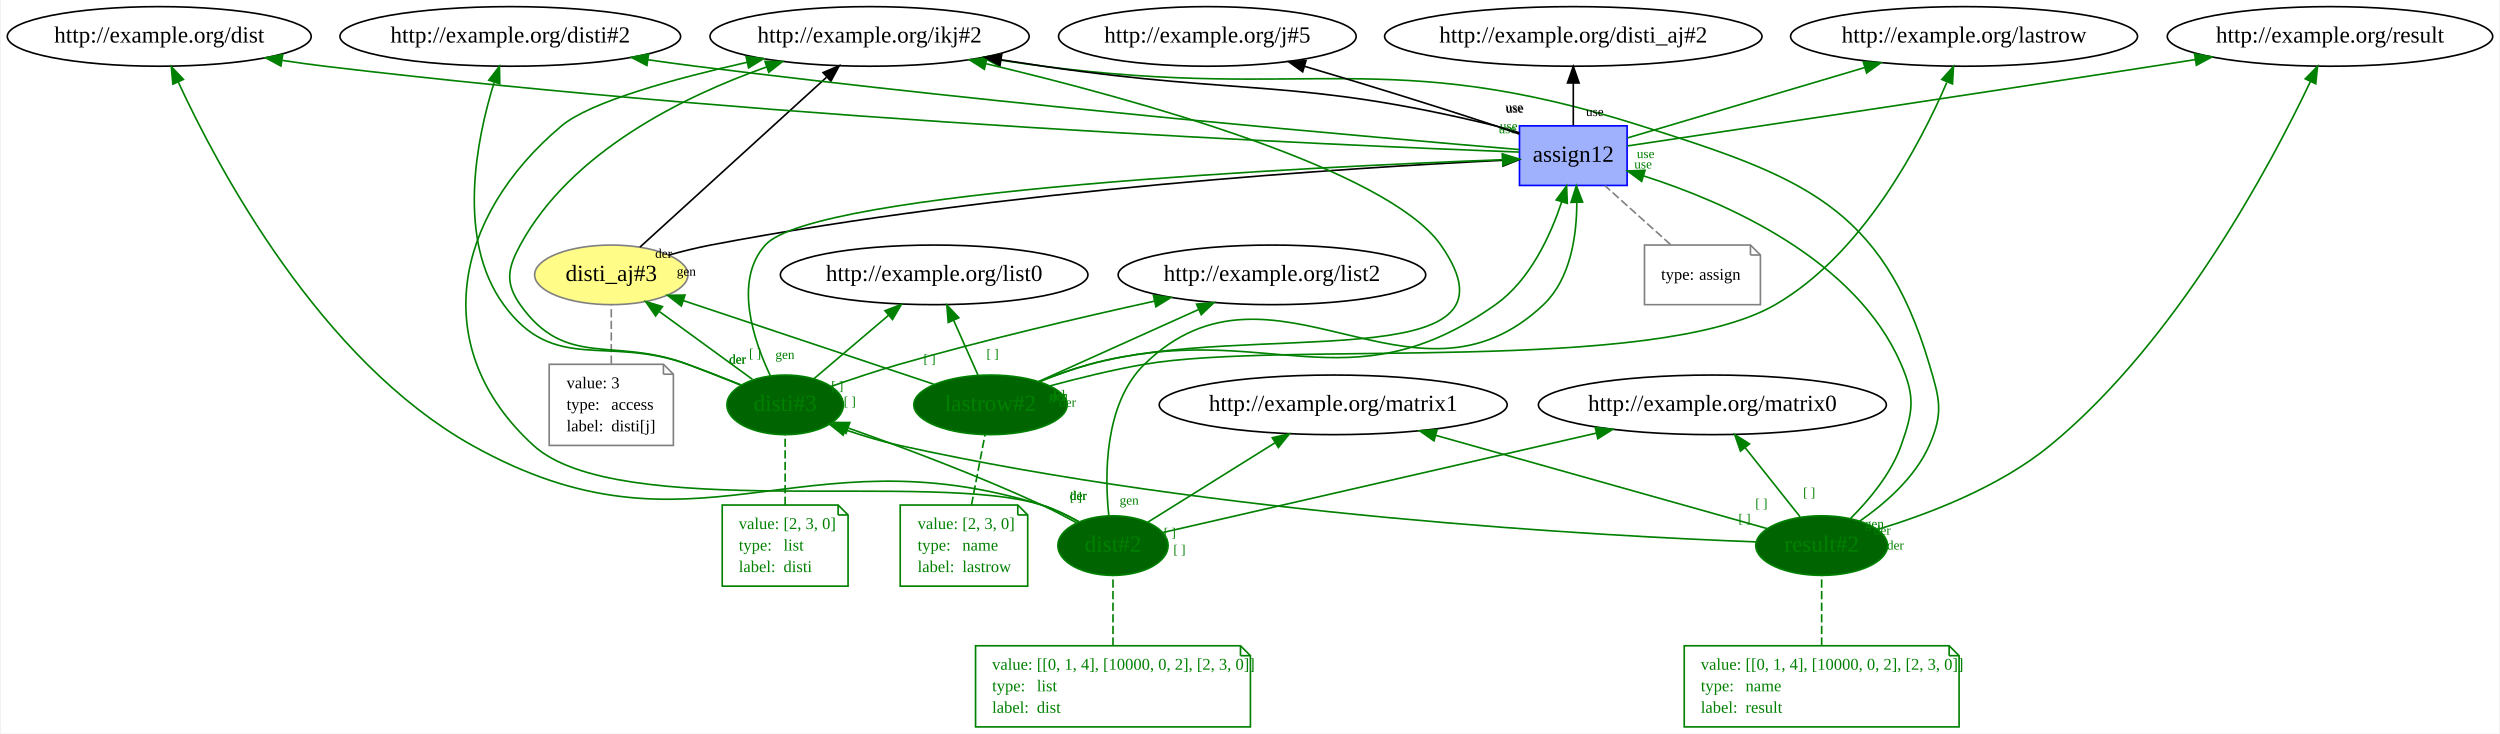
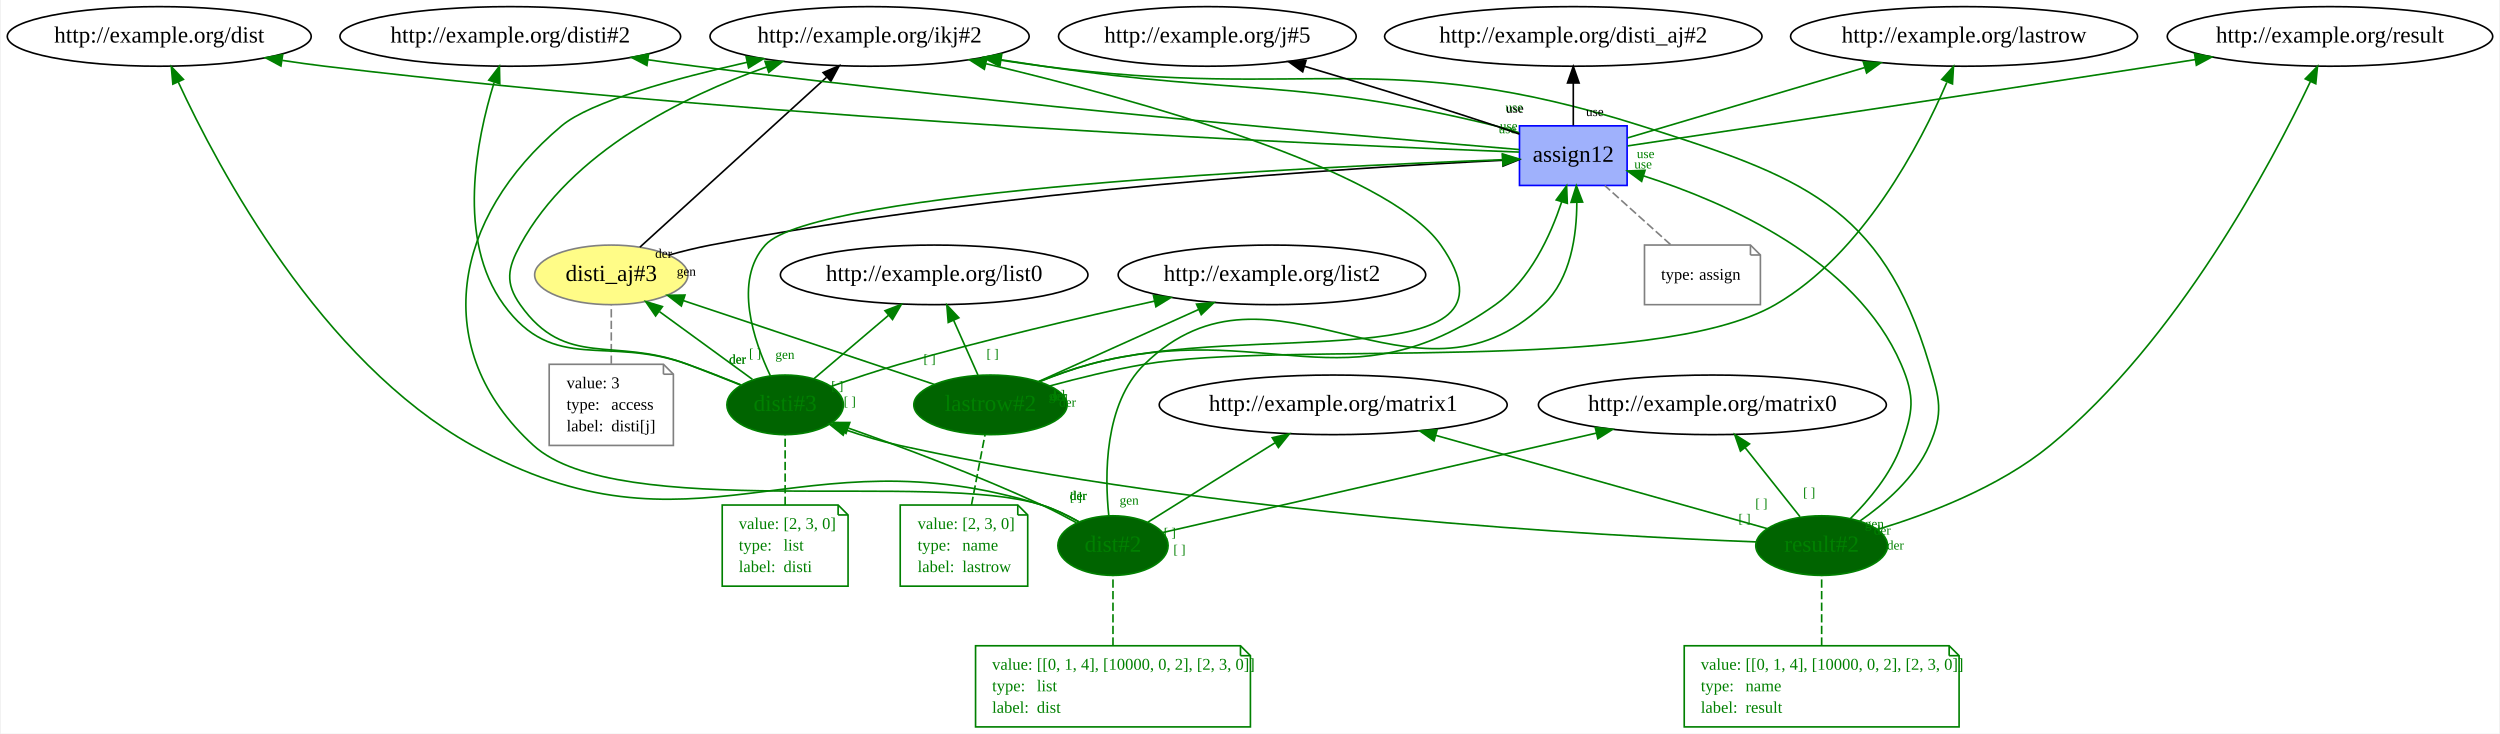
<svg xmlns="http://www.w3.org/2000/svg" xmlns:xlink="http://www.w3.org/1999/xlink" width="1152pt" height="338pt" viewBox="0.00 0.00 1152.00 338.24">
  <g id="graph0" class="graph" transform="scale(0.763529 0.763529) rotate(0) translate(4 439)">
    <polygon fill="white" stroke="none" points="-4,4 -4,-439 1504.78,-439 1504.78,4 -4,4" />
    <g id="node1" class="node">
      <g id="a_node1">
        <a xlink:href="http://example.org/disti_aj#3" xlink:title="disti_aj#3">
          <ellipse fill="#fffc87" stroke="#808080" cx="364.642" cy="-273" rx="46.292" ry="18" />
          <text text-anchor="middle" x="364.642" y="-269.3" font-family="Times New Roman,serif" font-size="14.00">disti_aj#3</text>
        </a>
      </g>
    </g>
    <g id="node15" class="node">
      <g id="a_node15">
        <a xlink:href="http://example.org/assign12" xlink:title="assign12">
          <polygon fill="#9fb1fc" stroke="#0000ff" points="978.142,-363 913.142,-363 913.142,-327 978.142,-327 978.142,-363" />
          <text text-anchor="middle" x="945.642" y="-341.3" font-family="Times New Roman,serif" font-size="14.00">assign12</text>
        </a>
      </g>
    </g>
-     <g id="edge21" class="edge">
+     <g id="edge36" class="edge">
      <path fill="none" stroke="black" d="M399.295,-284.929C407.537,-287.218 416.347,-289.416 424.642,-291 600.312,-324.555 813.633,-337.836 903.019,-342.188" />
      <polygon fill="black" stroke="black" points="902.888,-345.686 913.043,-342.663 903.22,-338.693 902.888,-345.686" />
      <text text-anchor="middle" x="409.968" y="-272.489" font-family="Times New Roman,serif" font-size="8.00">gen</text>
    </g>
    <g id="node17" class="node">
      <ellipse fill="none" stroke="black" cx="520.642" cy="-417" rx="96.383" ry="18" />
      <text text-anchor="middle" x="520.642" y="-413.3" font-family="Times New Roman,serif" font-size="14.00">http://example.org/ikj#2</text>
    </g>
-     <g id="edge20" class="edge">
+     <g id="edge19" class="edge">
      <path fill="none" stroke="black" d="M381.933,-289.739C409.284,-314.636 462.699,-363.257 494.672,-392.361" />
      <polygon fill="black" stroke="black" points="492.558,-395.17 502.31,-399.313 497.27,-389.993 492.558,-395.17" />
      <text text-anchor="middle" x="396.223" y="-283.281" font-family="Times New Roman,serif" font-size="8.00">der</text>
    </g>
    <g id="node2" class="node">
      <polygon fill="none" stroke="gray" points="396.142,-219 327.142,-219 327.142,-170 402.142,-170 402.142,-213 396.142,-219" />
      <polyline fill="none" stroke="gray" points="396.142,-219 396.142,-213 " />
      <polyline fill="none" stroke="gray" points="402.142,-213 396.142,-213 " />
      <text text-anchor="start" x="337.642" y="-204.5" font-family="Times New Roman,serif" font-size="10.00">value:</text>
      <text text-anchor="start" x="364.642" y="-204.5" font-family="Times New Roman,serif" font-size="10.00">3</text>
      <text text-anchor="start" x="337.642" y="-191.5" font-family="Times New Roman,serif" font-size="10.00">type:</text>
      <text text-anchor="start" x="364.642" y="-191.5" font-family="Times New Roman,serif" font-size="10.00">access</text>
      <text text-anchor="start" x="337.642" y="-178.5" font-family="Times New Roman,serif" font-size="10.00">label:</text>
      <text text-anchor="start" x="364.642" y="-178.5" font-family="Times New Roman,serif" font-size="10.00">disti[j]</text>
    </g>
    <g id="edge1" class="edge">
      <path fill="none" stroke="gray" stroke-dasharray="5,2" d="M364.642,-219.286C364.642,-230.69 364.642,-244.105 364.642,-254.548" />
    </g>
    <g id="node3" class="node">
      <g id="a_node3">
        <a xlink:href="http://example.org/disti#3" xlink:title="disti#3">
          <ellipse fill="darkgreen" stroke="green" cx="469.642" cy="-194.5" rx="35.194" ry="18" />
          <text text-anchor="middle" x="469.642" y="-190.8" font-family="Times New Roman,serif" font-size="14.00" fill="green">disti#3</text>
        </a>
      </g>
    </g>
    <g id="edge5" class="edge">
      <path fill="none" stroke="green" d="M449.892,-209.889C434.066,-221.42 411.629,-237.767 393.745,-250.796" />
      <polygon fill="green" stroke="green" points="391.402,-248.173 385.381,-256.89 395.524,-253.831 391.402,-248.173" />
      <text text-anchor="middle" x="451.48" y="-222.905" font-family="Times New Roman,serif" font-size="8.00" fill="green">[ ]</text>
    </g>
    <g id="node5" class="node">
      <ellipse fill="none" stroke="black" cx="559.642" cy="-273" rx="92.883" ry="18" />
      <text text-anchor="middle" x="559.642" y="-269.3" font-family="Times New Roman,serif" font-size="14.00">http://example.org/list0</text>
    </g>
    <g id="edge3" class="edge">
      <path fill="none" stroke="green" d="M486.995,-210.25C499.752,-221.094 517.349,-236.051 532.029,-248.529" />
      <polygon fill="green" stroke="green" points="529.949,-251.355 539.835,-255.164 534.483,-246.021 529.949,-251.355" />
      <text text-anchor="middle" x="501.123" y="-203.309" font-family="Times New Roman,serif" font-size="8.00" fill="green">[ ]</text>
    </g>
    <g id="node6" class="node">
      <ellipse fill="none" stroke="black" cx="763.642" cy="-273" rx="92.883" ry="18" />
      <text text-anchor="middle" x="763.642" y="-269.3" font-family="Times New Roman,serif" font-size="14.00">http://example.org/list2</text>
    </g>
    <g id="edge4" class="edge">
      <path fill="none" stroke="green" d="M497.313,-205.609C509.843,-210.009 524.898,-215.051 538.642,-219 589.741,-233.683 648.209,-247.362 692.735,-257.145" />
      <polygon fill="green" stroke="green" points="692.072,-260.583 702.588,-259.297 693.565,-253.744 692.072,-260.583" />
      <text text-anchor="middle" x="508.676" y="-193.917" font-family="Times New Roman,serif" font-size="8.00" fill="green">[ ]</text>
    </g>
-     <g id="edge25" class="edge">
+     <g id="edge37" class="edge">
      <path fill="none" stroke="green" d="M460.76,-211.957C450.746,-233.017 438.224,-269.359 457.642,-291 487.169,-323.908 789.501,-338.291 902.946,-342.558" />
      <polygon fill="green" stroke="green" points="902.883,-346.058 913.005,-342.929 903.14,-339.063 902.883,-346.058" />
      <text text-anchor="middle" x="469.515" y="-222.237" font-family="Times New Roman,serif" font-size="8.00" fill="green">gen</text>
    </g>
-     <g id="edge24" class="edge">
+     <g id="edge21" class="edge">
      <path fill="none" stroke="green" d="M442.995,-206.353C432.894,-210.405 421.267,-214.992 410.642,-219 366.054,-235.82 337.106,-216.055 309.642,-255 300.421,-268.076 302.004,-276.941 309.642,-291 340.29,-347.411 408.034,-380.735 458.543,-398.598" />
      <polygon fill="green" stroke="green" points="457.485,-401.935 468.079,-401.861 459.751,-395.312 457.485,-401.935" />
      <text text-anchor="middle" x="440.86" y="-219.301" font-family="Times New Roman,serif" font-size="8.00" fill="green">der</text>
    </g>
    <g id="node18" class="node">
      <ellipse fill="none" stroke="black" cx="303.642" cy="-417" rx="102.882" ry="18" />
      <text text-anchor="middle" x="303.642" y="-413.3" font-family="Times New Roman,serif" font-size="14.00">http://example.org/disti#2</text>
    </g>
-     <g id="edge23" class="edge">
+     <g id="edge20" class="edge">
      <path fill="none" stroke="green" d="M443.056,-206.518C432.961,-210.588 421.324,-215.145 410.642,-219 361.858,-236.605 330.138,-213.05 299.642,-255 271.035,-294.351 283.164,-354.587 293.868,-389.139" />
      <polygon fill="green" stroke="green" points="290.656,-390.574 297.098,-398.985 297.307,-388.393 290.656,-390.574" />
      <text text-anchor="middle" x="440.94" y="-219.468" font-family="Times New Roman,serif" font-size="8.00" fill="green">der</text>
    </g>
    <g id="node4" class="node">
      <polygon fill="none" stroke="green" points="501.642,-134 431.642,-134 431.642,-85 507.642,-85 507.642,-128 501.642,-134" />
      <polyline fill="none" stroke="green" points="501.642,-134 501.642,-128 " />
      <polyline fill="none" stroke="green" points="507.642,-128 501.642,-128 " />
      <text text-anchor="start" x="441.642" y="-119.5" font-family="Times New Roman,serif" font-size="10.00" fill="green">value:</text>
      <text text-anchor="start" x="468.642" y="-119.5" font-family="Times New Roman,serif" font-size="10.00" fill="green">[2, 3, 0]</text>
      <text text-anchor="start" x="441.642" y="-106.5" font-family="Times New Roman,serif" font-size="10.00" fill="green">type:</text>
      <text text-anchor="start" x="468.642" y="-106.5" font-family="Times New Roman,serif" font-size="10.00" fill="green">list</text>
      <text text-anchor="start" x="441.642" y="-93.5" font-family="Times New Roman,serif" font-size="10.00" fill="green">label:</text>
      <text text-anchor="start" x="468.642" y="-93.5" font-family="Times New Roman,serif" font-size="10.00" fill="green">disti</text>
    </g>
    <g id="edge2" class="edge">
      <path fill="none" stroke="green" stroke-dasharray="5,2" d="M469.642,-134.062C469.642,-147.578 469.642,-164.236 469.642,-176.475" />
    </g>
    <g id="node7" class="node">
      <g id="a_node7">
        <a xlink:href="http://example.org/lastrow#2" xlink:title="lastrow#2">
          <ellipse fill="darkgreen" stroke="green" cx="593.642" cy="-194.5" rx="46.292" ry="18" />
          <text text-anchor="middle" x="593.642" y="-190.8" font-family="Times New Roman,serif" font-size="14.00" fill="green">lastrow#2</text>
        </a>
      </g>
    </g>
    <g id="edge9" class="edge">
      <path fill="none" stroke="green" d="M559.852,-206.788C519.6,-220.234 452.272,-242.726 408.159,-257.463" />
      <polygon fill="green" stroke="green" points="406.946,-254.178 398.57,-260.666 409.164,-260.817 406.946,-254.178" />
      <text text-anchor="middle" x="556.855" y="-219.585" font-family="Times New Roman,serif" font-size="8.00" fill="green">[ ]</text>
    </g>
    <g id="edge7" class="edge">
      <path fill="none" stroke="green" d="M586.096,-212.478C581.769,-222.215 576.243,-234.649 571.361,-245.631" />
      <polygon fill="green" stroke="green" points="568.147,-244.245 567.284,-254.805 574.544,-247.088 568.147,-244.245" />
      <text text-anchor="middle" x="594.921" y="-222.707" font-family="Times New Roman,serif" font-size="8.00" fill="green">[ ]</text>
    </g>
    <g id="edge8" class="edge">
      <path fill="none" stroke="green" d="M622.866,-208.651C649.45,-220.614 689.066,-238.441 719.506,-252.139" />
      <polygon fill="green" stroke="green" points="718.079,-255.335 728.634,-256.247 720.951,-248.951 718.079,-255.335" />
      <text text-anchor="middle" x="635.036" y="-197.982" font-family="Times New Roman,serif" font-size="8.00" fill="green">[ ]</text>
    </g>
-     <g id="edge29" class="edge">
+     <g id="edge39" class="edge">
      <path fill="none" stroke="green" d="M622.798,-208.456C632.459,-212.332 643.37,-216.272 653.642,-219 760.012,-247.251 808.776,-191.464 898.642,-255 919.514,-269.756 931.879,-296.709 938.644,-317.102" />
      <polygon fill="green" stroke="green" points="935.334,-318.247 941.607,-326.785 942.028,-316.199 935.334,-318.247" />
      <text text-anchor="middle" x="634.559" y="-197.245" font-family="Times New Roman,serif" font-size="8.00" fill="green">gen</text>
    </g>
-     <g id="edge28" class="edge">
+     <g id="edge23" class="edge">
      <path fill="none" stroke="green" d="M623.141,-208.443C632.728,-212.272 643.509,-216.187 653.642,-219 749.525,-245.614 922.777,-209.53 865.642,-291 833.426,-336.938 682.206,-378.839 591.001,-400.51" />
      <polygon fill="green" stroke="green" points="589.939,-397.164 581.006,-402.861 591.542,-403.978 589.939,-397.164" />
      <text text-anchor="middle" x="634.891" y="-197.218" font-family="Times New Roman,serif" font-size="8.00" fill="green">der</text>
    </g>
    <g id="node19" class="node">
      <ellipse fill="none" stroke="black" cx="1181.64" cy="-417" rx="104.782" ry="18" />
      <text text-anchor="middle" x="1181.64" y="-413.3" font-family="Times New Roman,serif" font-size="14.00">http://example.org/lastrow</text>
    </g>
-     <g id="edge27" class="edge">
+     <g id="edge22" class="edge">
      <path fill="none" stroke="green" d="M629.582,-205.951C646.726,-210.582 667.605,-215.715 686.642,-219 770.447,-233.46 994.028,-212.416 1067.64,-255 1120.62,-285.646 1155.18,-351.957 1171.23,-389.209" />
      <polygon fill="green" stroke="green" points="1168.18,-391.007 1175.26,-398.892 1174.65,-388.315 1168.18,-391.007" />
      <text text-anchor="middle" x="640.18" y="-193.436" font-family="Times New Roman,serif" font-size="8.00" fill="green">der</text>
    </g>
    <g id="node8" class="node">
      <polygon fill="none" stroke="green" points="610.142,-134 539.142,-134 539.142,-85 616.142,-85 616.142,-128 610.142,-134" />
      <polyline fill="none" stroke="green" points="610.142,-134 610.142,-128 " />
      <polyline fill="none" stroke="green" points="616.142,-128 610.142,-128 " />
      <text text-anchor="start" x="549.642" y="-119.5" font-family="Times New Roman,serif" font-size="10.00" fill="green">value:</text>
      <text text-anchor="start" x="576.642" y="-119.5" font-family="Times New Roman,serif" font-size="10.00" fill="green">[2, 3, 0]</text>
      <text text-anchor="start" x="549.642" y="-106.5" font-family="Times New Roman,serif" font-size="10.00" fill="green">type:</text>
      <text text-anchor="start" x="576.642" y="-106.5" font-family="Times New Roman,serif" font-size="10.00" fill="green">name</text>
      <text text-anchor="start" x="549.642" y="-93.5" font-family="Times New Roman,serif" font-size="10.00" fill="green">label:</text>
      <text text-anchor="start" x="576.642" y="-93.5" font-family="Times New Roman,serif" font-size="10.00" fill="green">lastrow</text>
    </g>
    <g id="edge6" class="edge">
      <path fill="none" stroke="green" stroke-dasharray="5,2" d="M582.184,-134.062C584.789,-147.578 588.001,-164.236 590.36,-176.475" />
    </g>
    <g id="node9" class="node">
      <g id="a_node9">
        <a xlink:href="http://example.org/dist#2" xlink:title="dist#2">
          <ellipse fill="darkgreen" stroke="green" cx="667.642" cy="-109.5" rx="33.295" ry="18" />
          <text text-anchor="middle" x="667.642" y="-105.8" font-family="Times New Roman,serif" font-size="14.00" fill="green">dist#2</text>
        </a>
      </g>
    </g>
    <g id="edge13" class="edge">
      <path fill="none" stroke="green" d="M645.614,-123.273C638.968,-126.926 631.591,-130.785 624.642,-134 585.693,-152.021 539.621,-169.206 507.885,-180.432" />
      <polygon fill="green" stroke="green" points="506.389,-177.247 498.112,-183.861 508.707,-183.852 506.389,-177.247" />
      <text text-anchor="middle" x="645.264" y="-136.369" font-family="Times New Roman,serif" font-size="8.00" fill="green">[ ]</text>
    </g>
    <g id="node11" class="node">
      <ellipse fill="none" stroke="black" cx="1029.64" cy="-194.5" rx="105.082" ry="18" />
      <text text-anchor="middle" x="1029.64" y="-190.8" font-family="Times New Roman,serif" font-size="14.00">http://example.org/matrix0</text>
    </g>
    <g id="edge11" class="edge">
      <path fill="none" stroke="green" d="M697.574,-117.363C754.593,-130.436 880.164,-159.227 959.507,-177.419" />
      <polygon fill="green" stroke="green" points="958.895,-180.87 969.424,-179.693 960.46,-174.047 958.895,-180.87" />
      <text text-anchor="middle" x="707.787" y="-104.477" font-family="Times New Roman,serif" font-size="8.00" fill="green">[ ]</text>
    </g>
    <g id="node12" class="node">
      <ellipse fill="none" stroke="black" cx="800.642" cy="-194.5" rx="105.082" ry="18" />
      <text text-anchor="middle" x="800.642" y="-190.8" font-family="Times New Roman,serif" font-size="14.00">http://example.org/matrix1</text>
    </g>
    <g id="edge12" class="edge">
      <path fill="none" stroke="green" d="M688.716,-123.652C709.331,-136.516 741.101,-156.343 765.534,-171.59" />
      <polygon fill="green" stroke="green" points="763.832,-174.654 774.169,-176.979 767.538,-168.716 763.832,-174.654" />
      <text text-anchor="middle" x="701.956" y="-114.702" font-family="Times New Roman,serif" font-size="8.00" fill="green">[ ]</text>
    </g>
-     <g id="edge33" class="edge">
+     <g id="edge38" class="edge">
      <path fill="none" stroke="green" d="M665.113,-127.556C662.61,-151.577 662.135,-195.1 686.642,-219 764.175,-294.613 849.125,-180.409 927.642,-255 944.111,-270.646 947.743,-296.878 947.771,-316.82" />
      <polygon fill="green" stroke="green" points="944.271,-316.772 947.491,-326.865 951.268,-316.967 944.271,-316.772" />
      <text text-anchor="middle" x="677.413" y="-134.242" font-family="Times New Roman,serif" font-size="8.00" fill="green">gen</text>
    </g>
-     <g id="edge32" class="edge">
+     <g id="edge25" class="edge">
      <path fill="none" stroke="green" d="M646.931,-123.905C640.083,-127.759 632.261,-131.572 624.642,-134 559.194,-154.853 368.394,-123.713 317.642,-170 254.019,-228.026 268.668,-307.661 334.642,-363 351.981,-377.544 402.635,-391.467 446.71,-401.39" />
      <polygon fill="green" stroke="green" points="446.06,-404.831 456.58,-403.572 447.571,-397.996 446.06,-404.831" />
      <text text-anchor="middle" x="646.665" y="-137.003" font-family="Times New Roman,serif" font-size="8.00" fill="green">der</text>
    </g>
    <g id="node20" class="node">
      <ellipse fill="none" stroke="black" cx="91.642" cy="-417" rx="91.784" ry="18" />
      <text text-anchor="middle" x="91.642" y="-413.3" font-family="Times New Roman,serif" font-size="14.00">http://example.org/dist</text>
    </g>
-     <g id="edge31" class="edge">
+     <g id="edge24" class="edge">
      <path fill="none" stroke="green" d="M646.949,-123.962C640.102,-127.819 632.276,-131.62 624.642,-134 477.885,-179.754 414.805,-94.958 280.642,-170 189.013,-221.251 127.34,-337.09 103.132,-389.436" />
      <polygon fill="green" stroke="green" points="99.859,-388.178 98.92,-398.731 106.235,-391.067 99.859,-388.178" />
      <text text-anchor="middle" x="646.686" y="-137.06" font-family="Times New Roman,serif" font-size="8.00" fill="green">der</text>
    </g>
    <g id="node10" class="node">
      <polygon fill="none" stroke="green" points="744.642,-49 584.642,-49 584.642,-0 750.642,-0 750.642,-43 744.642,-49" />
      <polyline fill="none" stroke="green" points="744.642,-49 744.642,-43 " />
      <polyline fill="none" stroke="green" points="750.642,-43 744.642,-43 " />
      <text text-anchor="start" x="594.642" y="-34.5" font-family="Times New Roman,serif" font-size="10.00" fill="green">value:</text>
      <text text-anchor="start" x="621.642" y="-34.5" font-family="Times New Roman,serif" font-size="10.00" fill="green">[[0, 1, 4], [10000, 0, 2], [2, 3, 0]]</text>
      <text text-anchor="start" x="594.642" y="-21.5" font-family="Times New Roman,serif" font-size="10.00" fill="green">type:</text>
      <text text-anchor="start" x="621.642" y="-21.5" font-family="Times New Roman,serif" font-size="10.00" fill="green">list</text>
      <text text-anchor="start" x="594.642" y="-8.5" font-family="Times New Roman,serif" font-size="10.00" fill="green">label:</text>
      <text text-anchor="start" x="621.642" y="-8.5" font-family="Times New Roman,serif" font-size="10.00" fill="green">dist</text>
    </g>
    <g id="edge10" class="edge">
      <path fill="none" stroke="green" stroke-dasharray="5,2" d="M667.642,-49.062C667.642,-62.578 667.642,-79.236 667.642,-91.475" />
    </g>
    <g id="node13" class="node">
      <g id="a_node13">
        <a xlink:href="http://example.org/result#2" xlink:title="result#2">
          <ellipse fill="darkgreen" stroke="green" cx="1095.64" cy="-109.5" rx="39.794" ry="18" />
          <text text-anchor="middle" x="1095.64" y="-105.8" font-family="Times New Roman,serif" font-size="14.00" fill="green">result#2</text>
        </a>
      </g>
    </g>
    <g id="edge17" class="edge">
      <path fill="none" stroke="green" d="M1055.99,-111.722C964.033,-115.208 729.519,-127.849 538.642,-170 527.873,-172.378 516.44,-175.86 506.042,-179.42" />
      <polygon fill="green" stroke="green" points="504.702,-176.181 496.447,-182.822 507.042,-182.779 504.702,-176.181" />
      <text text-anchor="middle" x="1049.05" y="-123.118" font-family="Times New Roman,serif" font-size="8.00" fill="green">[ ]</text>
    </g>
    <g id="edge15" class="edge">
      <path fill="none" stroke="green" d="M1082.6,-126.898C1073.14,-138.792 1060.18,-155.091 1049.45,-168.589" />
      <polygon fill="green" stroke="green" points="1046.59,-166.561 1043.11,-176.566 1052.07,-170.917 1046.59,-166.561" />
      <text text-anchor="middle" x="1088.1" y="-138.954" font-family="Times New Roman,serif" font-size="8.00" fill="green">[ ]</text>
    </g>
    <g id="edge16" class="edge">
      <path fill="none" stroke="green" d="M1062.94,-119.7C1014.77,-133.253 923.844,-158.836 862.742,-176.028" />
      <polygon fill="green" stroke="green" points="861.506,-172.74 852.827,-178.817 863.402,-179.478 861.506,-172.74" />
      <text text-anchor="middle" x="1059.24" y="-132.336" font-family="Times New Roman,serif" font-size="8.00" fill="green">[ ]</text>
    </g>
-     <g id="edge37" class="edge">
+     <g id="edge35" class="edge">
      <path fill="none" stroke="green" d="M1112.95,-125.763C1124.07,-136.789 1137.54,-152.729 1143.64,-170 1150.89,-190.535 1152.25,-198.994 1143.64,-219 1116.29,-282.585 1037.73,-316.885 988.183,-332.727" />
      <polygon fill="green" stroke="green" points="986.911,-329.456 978.382,-335.742 988.969,-336.147 986.911,-329.456" />
      <text text-anchor="middle" x="1127.47" y="-120.094" font-family="Times New Roman,serif" font-size="8.00" fill="green">gen</text>
    </g>
-     <g id="edge36" class="edge">
+     <g id="edge27" class="edge">
      <path fill="none" stroke="green" d="M1118.59,-124.229C1133.65,-134.669 1152.07,-150.538 1160.64,-170 1169.42,-189.931 1166.85,-198.126 1160.64,-219 1132.02,-315.214 1082.31,-332.61 986.642,-363 832.968,-411.815 785.523,-378.105 625.642,-399 617.061,-400.121 608.103,-401.402 599.193,-402.746" />
      <polygon fill="green" stroke="green" points="598.53,-399.307 589.178,-404.285 599.593,-406.225 598.53,-399.307" />
      <text text-anchor="middle" x="1132.25" y="-116.126" font-family="Times New Roman,serif" font-size="8.00" fill="green">der</text>
    </g>
    <g id="node21" class="node">
      <ellipse fill="none" stroke="black" cx="1402.64" cy="-417" rx="98.283" ry="18" />
      <text text-anchor="middle" x="1402.64" y="-413.3" font-family="Times New Roman,serif" font-size="14.00">http://example.org/result</text>
    </g>
-     <g id="edge35" class="edge">
+     <g id="edge26" class="edge">
      <path fill="none" stroke="green" d="M1129.12,-119.16C1158.97,-128.138 1202.6,-144.488 1233.64,-170 1310.6,-233.254 1367.28,-340.244 1390.74,-389.604" />
      <polygon fill="green" stroke="green" points="1387.7,-391.375 1395.11,-398.952 1394.05,-388.41 1387.7,-391.375" />
      <text text-anchor="middle" x="1140.16" y="-107.095" font-family="Times New Roman,serif" font-size="8.00" fill="green">der</text>
    </g>
    <g id="node14" class="node">
      <polygon fill="none" stroke="green" points="1172.64,-49 1012.64,-49 1012.64,-0 1178.64,-0 1178.64,-43 1172.64,-49" />
      <polyline fill="none" stroke="green" points="1172.64,-49 1172.64,-43 " />
      <polyline fill="none" stroke="green" points="1178.64,-43 1172.64,-43 " />
      <text text-anchor="start" x="1022.64" y="-34.5" font-family="Times New Roman,serif" font-size="10.00" fill="green">value:</text>
      <text text-anchor="start" x="1049.64" y="-34.5" font-family="Times New Roman,serif" font-size="10.00" fill="green">[[0, 1, 4], [10000, 0, 2], [2, 3, 0]]</text>
      <text text-anchor="start" x="1022.64" y="-21.5" font-family="Times New Roman,serif" font-size="10.00" fill="green">type:</text>
      <text text-anchor="start" x="1049.64" y="-21.5" font-family="Times New Roman,serif" font-size="10.00" fill="green">name</text>
      <text text-anchor="start" x="1022.64" y="-8.5" font-family="Times New Roman,serif" font-size="10.00" fill="green">label:</text>
      <text text-anchor="start" x="1049.64" y="-8.5" font-family="Times New Roman,serif" font-size="10.00" fill="green">result</text>
    </g>
    <g id="edge14" class="edge">
      <path fill="none" stroke="green" stroke-dasharray="5,2" d="M1095.64,-49.062C1095.64,-62.578 1095.64,-79.236 1095.64,-91.475" />
    </g>
-     <g id="edge19" class="edge">
-       <path fill="none" stroke="black" d="M913.049,-358.808C908.267,-360.389 903.363,-361.849 898.642,-363 779.739,-391.982 746.727,-381.218 625.642,-399 617.369,-400.215 608.737,-401.532 600.133,-402.877" />
-       <polygon fill="black" stroke="black" points="599.401,-399.449 590.068,-404.464 600.491,-406.364 599.401,-399.449" />
-       <text text-anchor="middle" x="909.959" y="-371.587" font-family="Times New Roman,serif" font-size="8.00">use</text>
-     </g>
-     <g id="edge22" class="edge">
+     <g id="edge33" class="edge">
+       <path fill="none" stroke="green" d="M913.049,-358.808C908.267,-360.389 903.363,-361.849 898.642,-363 779.739,-391.982 746.727,-381.218 625.642,-399 617.369,-400.215 608.737,-401.532 600.133,-402.877" />
+       <polygon fill="green" stroke="green" points="599.401,-399.449 590.068,-404.464 600.491,-406.364 599.401,-399.449" />
+       <text text-anchor="middle" x="909.959" y="-371.587" font-family="Times New Roman,serif" font-size="8.00" fill="green">use</text>
+     </g>
+     <g id="edge31" class="edge">
      <path fill="none" stroke="green" d="M913.009,-348.68C829.893,-355.634 603.499,-375.366 415.642,-399 406.301,-400.175 396.537,-401.505 386.834,-402.891" />
      <polygon fill="green" stroke="green" points="386.16,-399.452 376.767,-404.352 387.165,-406.38 386.16,-399.452" />
      <text text-anchor="middle" x="906.632" y="-360.357" font-family="Times New Roman,serif" font-size="8.00" fill="green">use</text>
    </g>
-     <g id="edge26" class="edge">
+     <g id="edge34" class="edge">
      <path fill="none" stroke="green" d="M978.457,-355.733C1015.39,-366.688 1076.16,-384.713 1121.64,-398.202" />
      <polygon fill="green" stroke="green" points="1120.8,-401.605 1131.38,-401.093 1122.79,-394.894 1120.8,-401.605" />
      <text text-anchor="middle" x="989.341" y="-343.512" font-family="Times New Roman,serif" font-size="8.00" fill="green">use</text>
    </g>
-     <g id="edge30" class="edge">
+     <g id="edge32" class="edge">
      <path fill="none" stroke="green" d="M912.83,-347.154C807.642,-351.101 469.492,-365.699 191.642,-399 183.285,-400.002 174.562,-401.222 165.902,-402.544" />
      <polygon fill="green" stroke="green" points="165.124,-399.123 155.79,-404.136 166.213,-406.038 165.124,-399.123" />
      <text text-anchor="middle" x="905.849" y="-358.531" font-family="Times New Roman,serif" font-size="8.00" fill="green">use</text>
    </g>
-     <g id="edge34" class="edge">
+     <g id="edge30" class="edge">
      <path fill="none" stroke="green" d="M978.467,-350.889C1040.47,-360.142 1179.04,-380.909 1295.64,-399 1303.92,-400.285 1312.57,-401.638 1321.19,-402.996" />
      <polygon fill="green" stroke="green" points="1320.86,-406.487 1331.28,-404.589 1321.95,-399.573 1320.86,-406.487" />
      <text text-anchor="middle" x="987.804" y="-337.25" font-family="Times New Roman,serif" font-size="8.00" fill="green">use</text>
    </g>
    <g id="node22" class="node">
      <ellipse fill="none" stroke="black" cx="724.642" cy="-417" rx="89.885" ry="18" />
      <text text-anchor="middle" x="724.642" y="-413.3" font-family="Times New Roman,serif" font-size="14.00">http://example.org/j#5</text>
    </g>
-     <g id="edge38" class="edge">
+     <g id="edge28" class="edge">
      <path fill="none" stroke="black" d="M913.101,-358.015C908.268,-359.728 903.335,-361.438 898.642,-363 860.464,-375.71 817.183,-388.898 783.338,-398.939" />
      <polygon fill="black" stroke="black" points="782.203,-395.625 773.606,-401.817 784.188,-402.338 782.203,-395.625" />
      <text text-anchor="middle" x="910.362" y="-370.863" font-family="Times New Roman,serif" font-size="8.00">use</text>
    </g>
    <g id="node23" class="node">
      <ellipse fill="none" stroke="black" cx="945.642" cy="-417" rx="113.98" ry="18" />
      <text text-anchor="middle" x="945.642" y="-413.3" font-family="Times New Roman,serif" font-size="14.00">http://example.org/disti_aj#2</text>
    </g>
-     <g id="edge39" class="edge">
+     <g id="edge29" class="edge">
      <path fill="none" stroke="black" d="M945.642,-363.303C945.642,-371.017 945.642,-380.288 945.642,-388.888" />
      <polygon fill="black" stroke="black" points="942.142,-388.896 945.642,-398.896 949.142,-388.896 942.142,-388.896" />
      <text text-anchor="middle" x="958.632" y="-368.903" font-family="Times New Roman,serif" font-size="8.00">use</text>
    </g>
    <g id="node16" class="node">
      <polygon fill="none" stroke="gray" points="1052.64,-291 988.642,-291 988.642,-255 1058.64,-255 1058.64,-285 1052.64,-291" />
      <polyline fill="none" stroke="gray" points="1052.64,-291 1052.64,-285 " />
      <polyline fill="none" stroke="gray" points="1058.64,-285 1052.64,-285 " />
      <text text-anchor="start" x="998.642" y="-270" font-family="Times New Roman,serif" font-size="10.00">type:</text>
      <text text-anchor="start" x="1021.64" y="-270" font-family="Times New Roman,serif" font-size="10.00">assign</text>
    </g>
    <g id="edge18" class="edge">
      <path fill="none" stroke="gray" stroke-dasharray="5,2" d="M1004.36,-291.303C992.271,-302.154 976.749,-316.083 964.701,-326.896" />
    </g>
  </g>
</svg>
